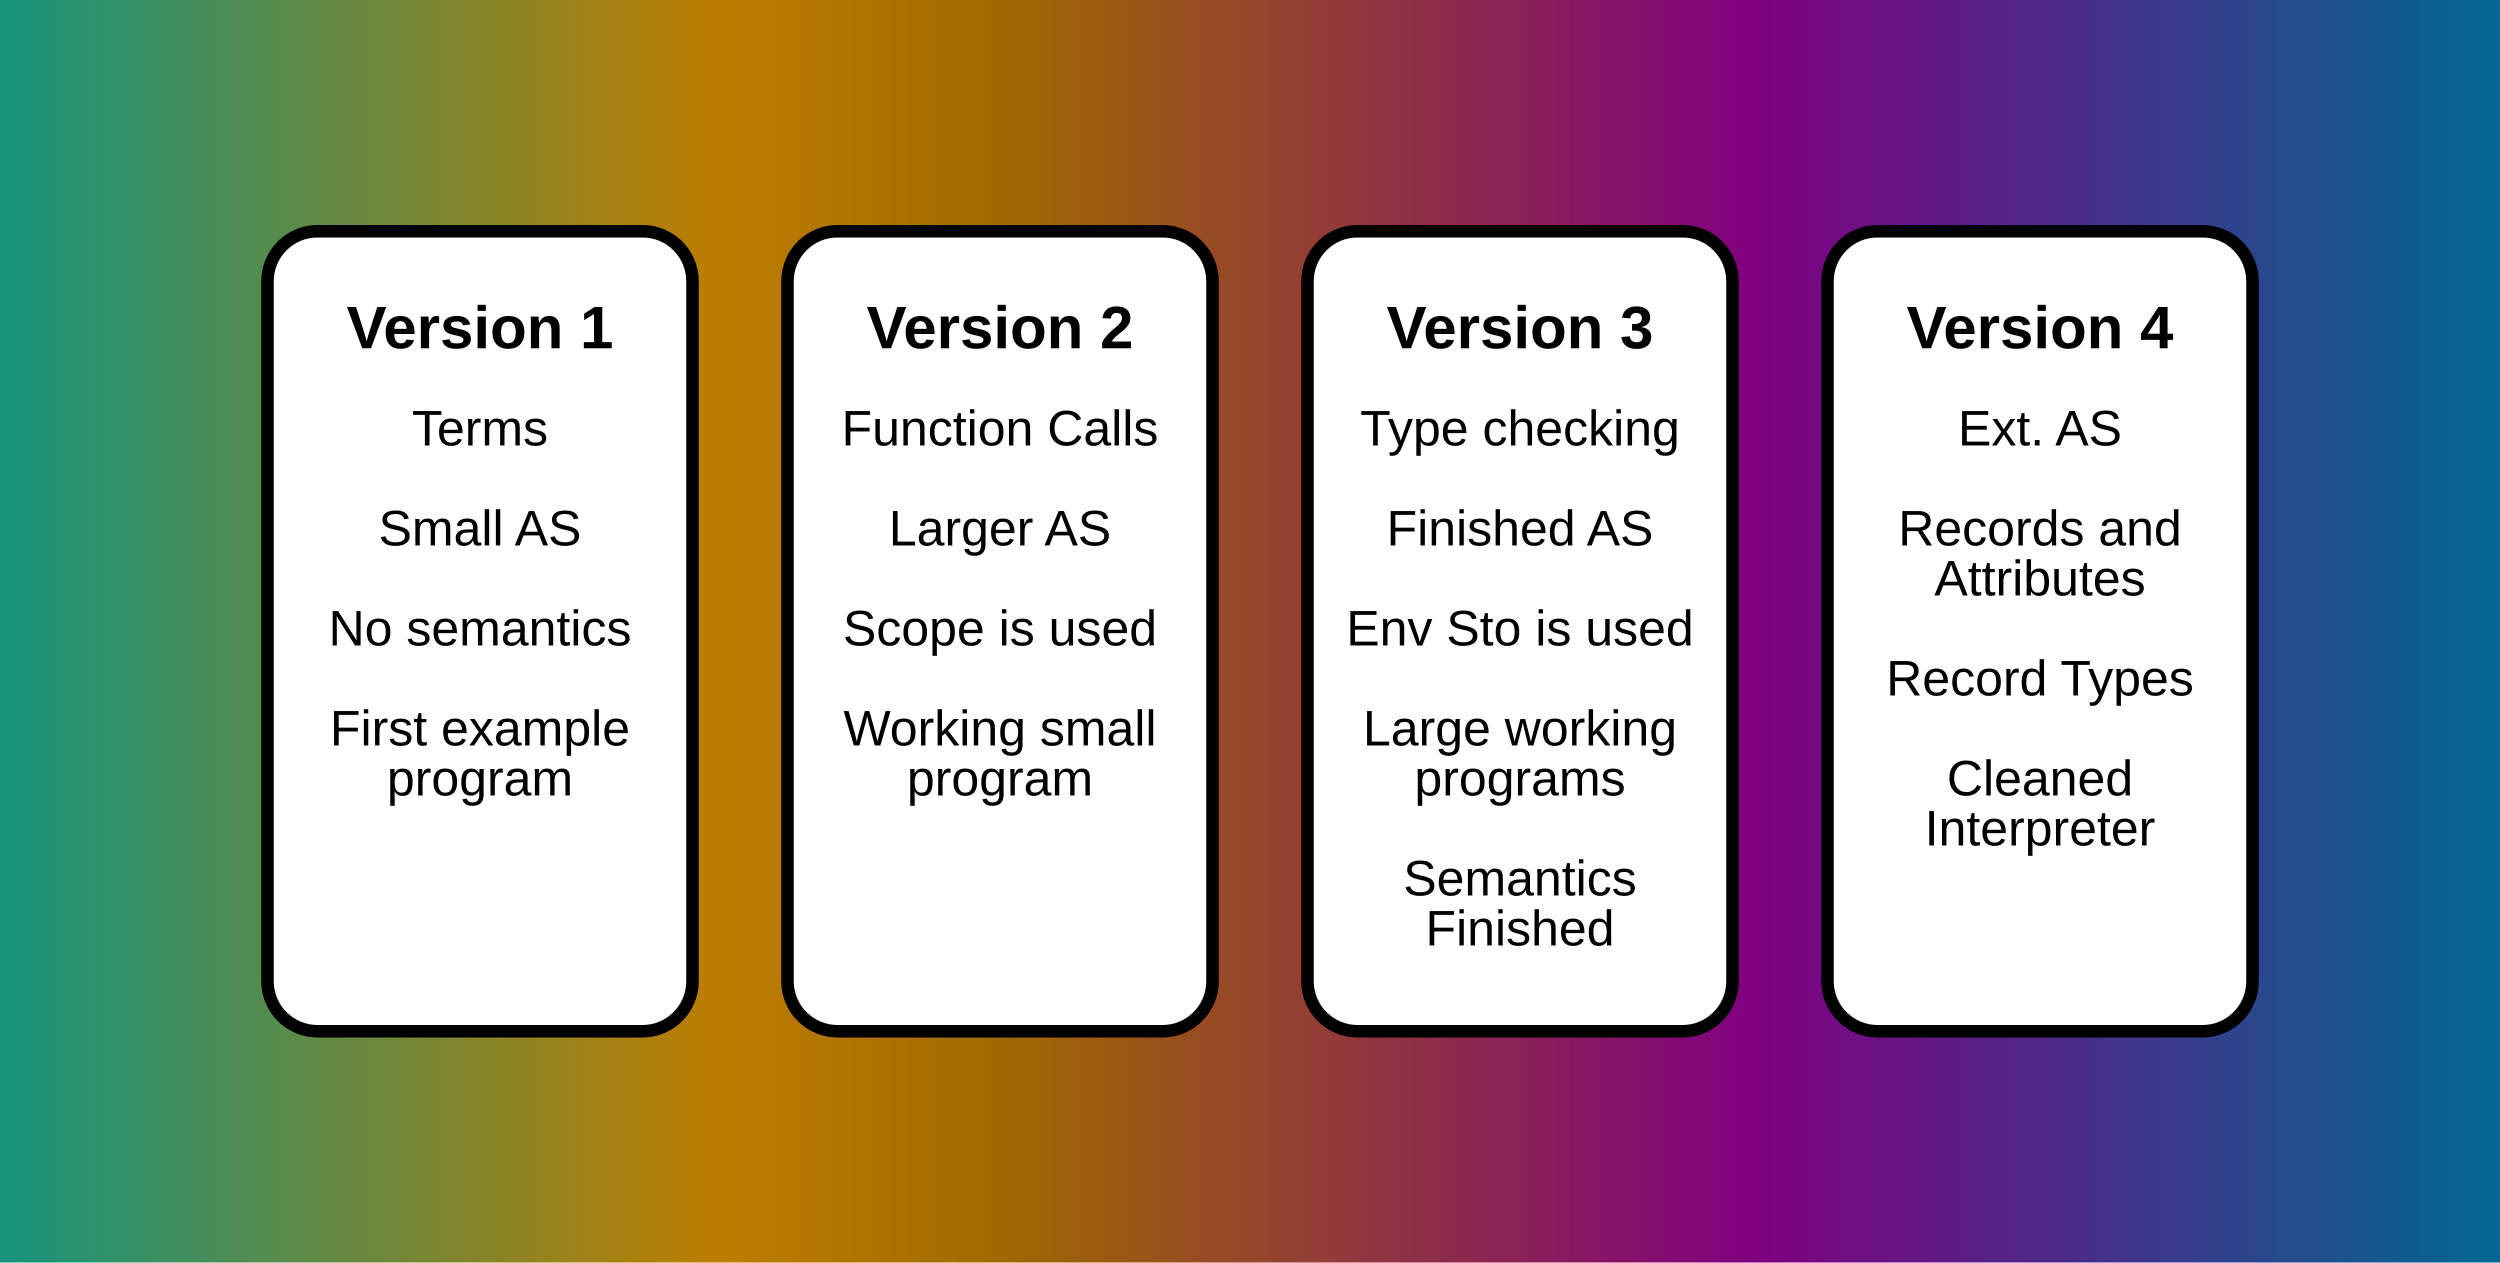
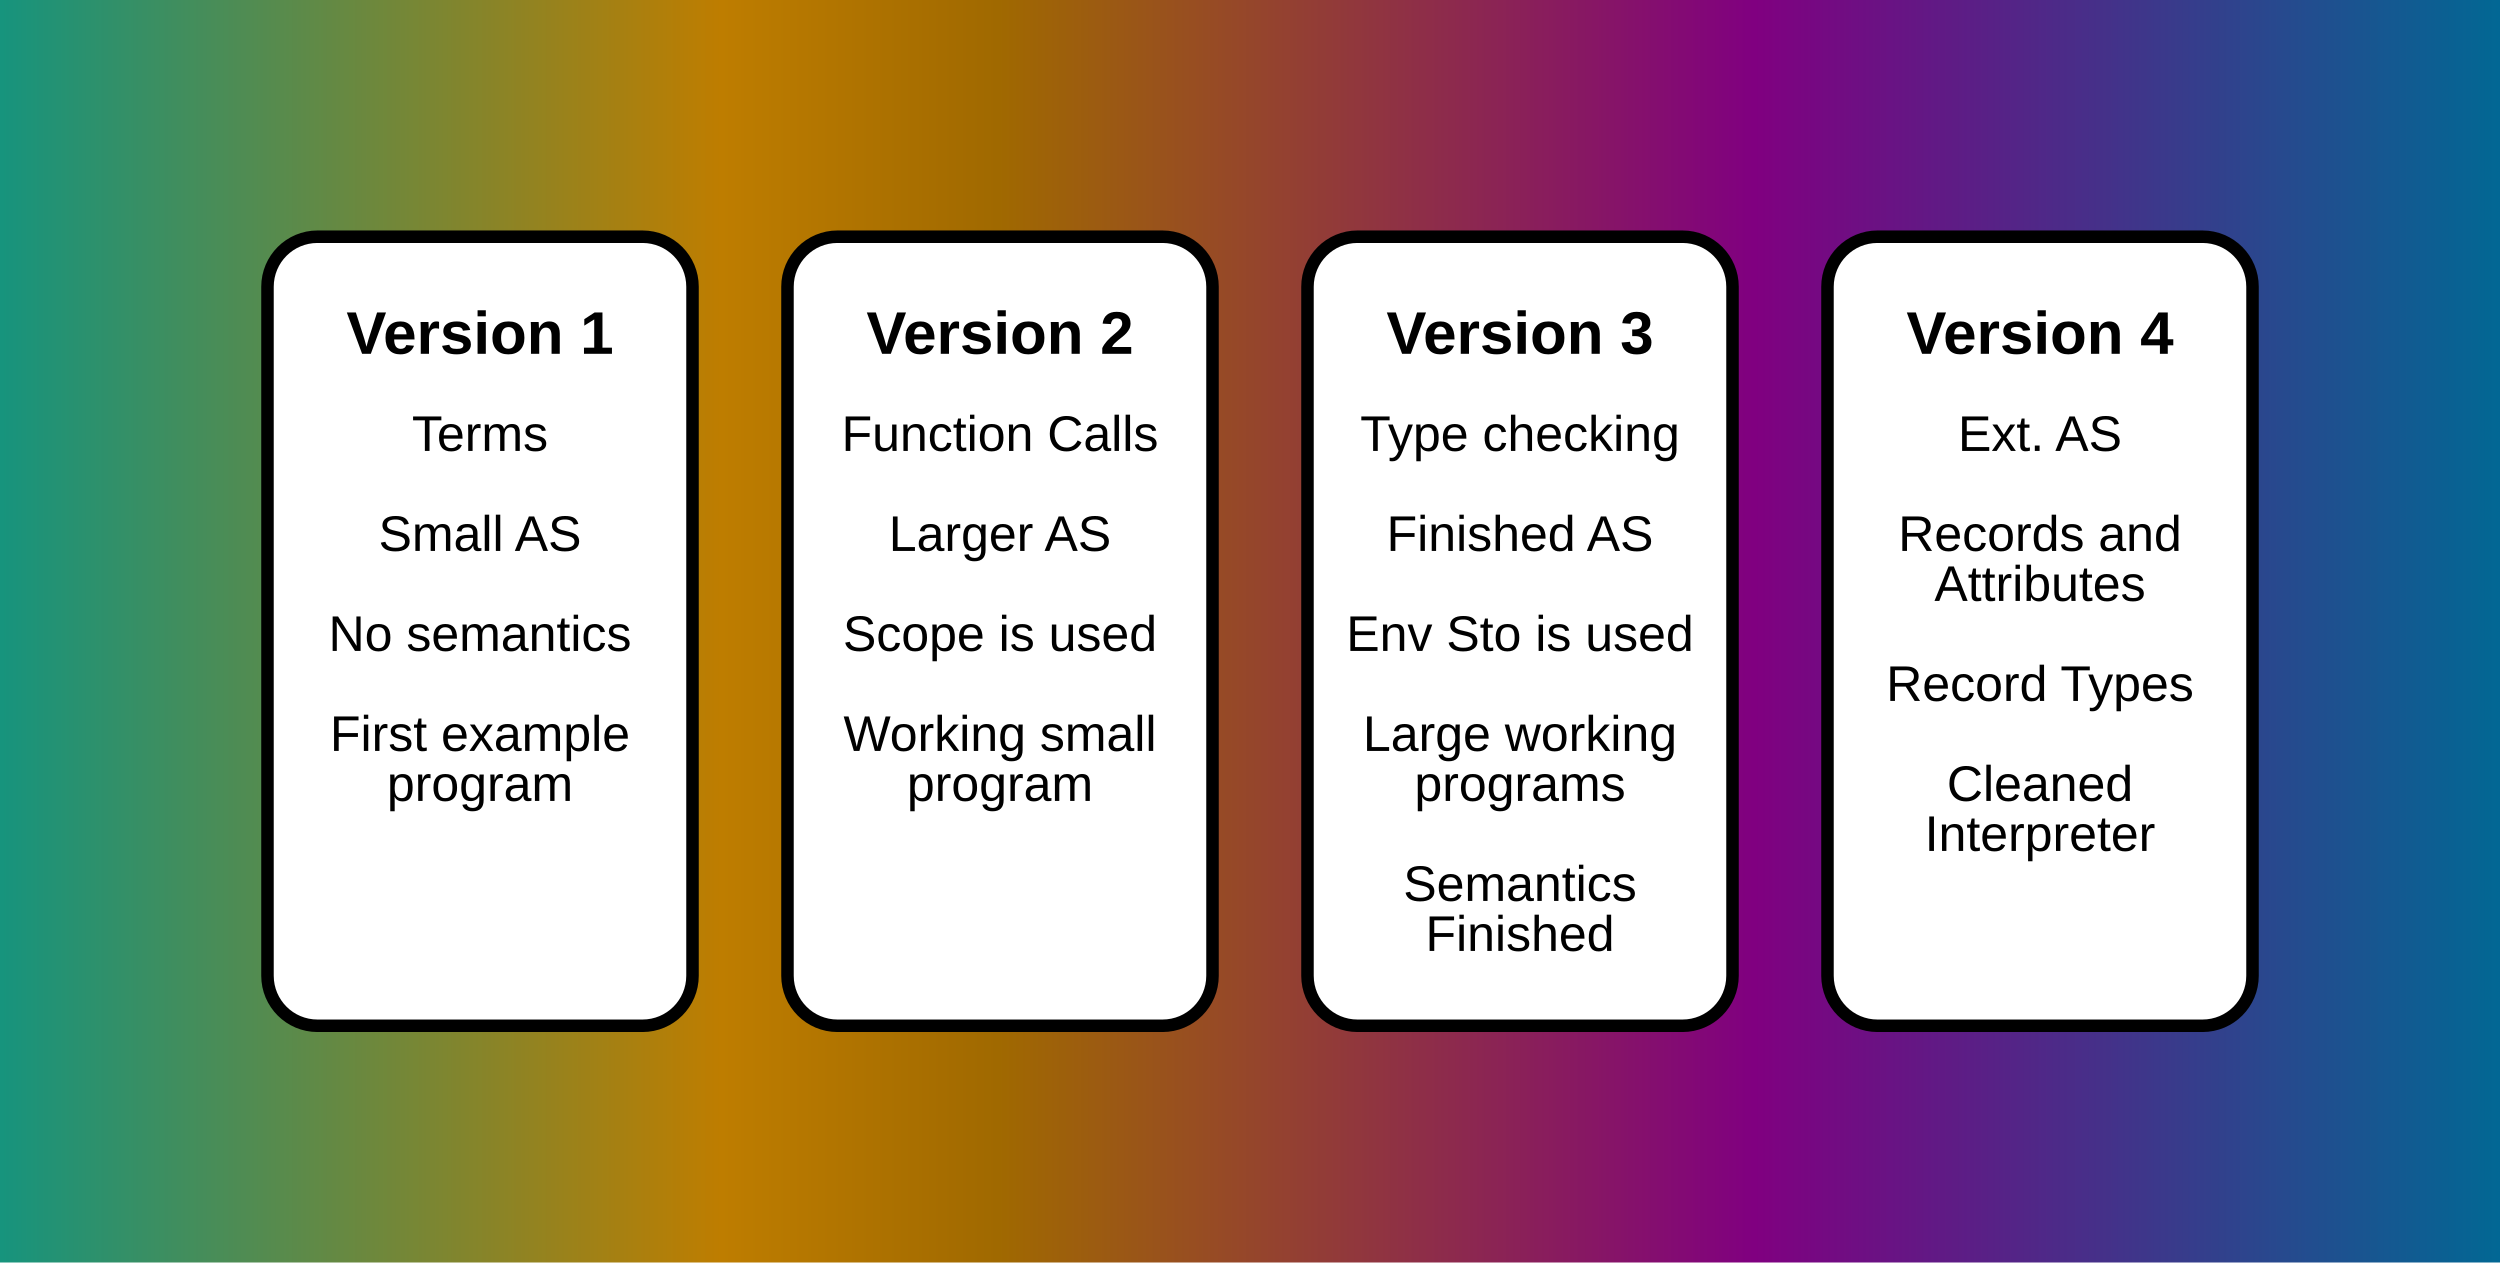
- <svg xmlns="http://www.w3.org/2000/svg" width="10000" height="5050" style="background-color: rgb(255, 255, 255)">
+ <svg xmlns="http://www.w3.org/2000/svg" width="1000" height="505" style="background-color: rgb(255, 255, 255)">
  <linearGradient id="blackToBlue" x1="0%" y1="0%" x2="100%" y2="0%">
    <stop offset="0%" stop-color="rgb(20, 148, 127)" />
    <stop offset="29%" stop-color="rgb(190, 125, 0)" />
    <stop offset="40%" stop-color="rgb(160, 105, 0)" />
    <stop offset="70%" stop-color="rgb(128, 0, 128)" />
    <stop offset="100%" stop-color="rgb(0, 105, 148)" />
  </linearGradient>
-   <rect id="background" x="0" y="0" width="10000" height="5050" fill="url(#blackToBlue)" fill-opacity="1" rx="0" stroke="rgb(255, 255, 255)" stroke-width="0" />
-   <rect id="box1" x="1070" y="925" width="1700" height="3200" fill="rgb(255, 255, 255)" fill-opacity="1" rx="200" stroke="rgb(0, 0, 0)" stroke-width="50" />
-   <text id="box1Text" x="1920" y="1325" xml:space="preserve" fill="rgb(0, 0, 0)" dominant-baseline="middle" text-anchor="middle" font-family="Arial" font-weight="700" font-size="240">Version 1</text>
-   <text id="box2Text" x="1920" y="1725" xml:space="preserve" fill="rgb(0, 0, 0)" dominant-baseline="middle" text-anchor="middle" font-family="Arial" font-weight="500" font-size="200">Terms</text>
-   <text id="box3Text" x="1920" y="2125" xml:space="preserve" fill="rgb(0, 0, 0)" dominant-baseline="middle" text-anchor="middle" font-family="Arial" font-weight="500" font-size="200">Small AS</text>
-   <text id="box4Text" x="1920" y="2525" xml:space="preserve" fill="rgb(0, 0, 0)" dominant-baseline="middle" text-anchor="middle" font-family="Arial" font-weight="500" font-size="200">No semantics</text>
-   <text id="box5Text" x="1920" y="2925" xml:space="preserve" fill="rgb(0, 0, 0)" dominant-baseline="middle" text-anchor="middle" font-family="Arial" font-weight="500" font-size="200">First example</text>
-   <text id="box6Text" x="1920" y="3125" xml:space="preserve" fill="rgb(0, 0, 0)" dominant-baseline="middle" text-anchor="middle" font-family="Arial" font-weight="500" font-size="200">program</text>
-   <rect id="box2" x="3150" y="925" width="1700" height="3200" fill="rgb(255, 255, 255)" fill-opacity="1" rx="200" stroke="rgb(0, 0, 0)" stroke-width="50" />
-   <text id="box7Text" x="4000" y="1325" xml:space="preserve" fill="rgb(0, 0, 0)" dominant-baseline="middle" text-anchor="middle" font-family="Arial" font-weight="700" font-size="240">Version 2</text>
-   <text id="box8Text" x="4000" y="1725" xml:space="preserve" fill="rgb(0, 0, 0)" dominant-baseline="middle" text-anchor="middle" font-family="Arial" font-weight="500" font-size="200">Function Calls</text>
-   <text id="box9Text" x="4000" y="2125" xml:space="preserve" fill="rgb(0, 0, 0)" dominant-baseline="middle" text-anchor="middle" font-family="Arial" font-weight="500" font-size="200">Larger AS</text>
-   <text id="box10Text" x="4000" y="2525" xml:space="preserve" fill="rgb(0, 0, 0)" dominant-baseline="middle" text-anchor="middle" font-family="Arial" font-weight="500" font-size="200">Scope is used</text>
-   <text id="box11Text" x="4000" y="2925" xml:space="preserve" fill="rgb(0, 0, 0)" dominant-baseline="middle" text-anchor="middle" font-family="Arial" font-weight="500" font-size="200">Working small</text>
-   <text id="box12Text" x="4000" y="3125" xml:space="preserve" fill="rgb(0, 0, 0)" dominant-baseline="middle" text-anchor="middle" font-family="Arial" font-weight="500" font-size="200">program</text>
-   <rect id="box3" x="5230" y="925" width="1700" height="3200" fill="rgb(255, 255, 255)" fill-opacity="1" rx="200" stroke="rgb(0, 0, 0)" stroke-width="50" />
-   <text id="box13Text" x="6080" y="1325" xml:space="preserve" fill="rgb(0, 0, 0)" dominant-baseline="middle" text-anchor="middle" font-family="Arial" font-weight="700" font-size="240">Version 3</text>
-   <text id="box14Text" x="6080" y="1725" xml:space="preserve" fill="rgb(0, 0, 0)" dominant-baseline="middle" text-anchor="middle" font-family="Arial" font-weight="500" font-size="200">Type checking</text>
-   <text id="box15Text" x="6080" y="2125" xml:space="preserve" fill="rgb(0, 0, 0)" dominant-baseline="middle" text-anchor="middle" font-family="Arial" font-weight="500" font-size="200">Finished AS</text>
-   <text id="box16Text" x="6080" y="2525" xml:space="preserve" fill="rgb(0, 0, 0)" dominant-baseline="middle" text-anchor="middle" font-family="Arial" font-weight="500" font-size="200">Env Sto is used</text>
-   <text id="box17Text" x="6080" y="2925" xml:space="preserve" fill="rgb(0, 0, 0)" dominant-baseline="middle" text-anchor="middle" font-family="Arial" font-weight="500" font-size="200">Large working</text>
-   <text id="box18Text" x="6080" y="3125" xml:space="preserve" fill="rgb(0, 0, 0)" dominant-baseline="middle" text-anchor="middle" font-family="Arial" font-weight="500" font-size="200">programs</text>
-   <text id="box19Text" x="6080" y="3525" xml:space="preserve" fill="rgb(0, 0, 0)" dominant-baseline="middle" text-anchor="middle" font-family="Arial" font-weight="500" font-size="200">Semantics</text>
-   <text id="box20Text" x="6080" y="3725" xml:space="preserve" fill="rgb(0, 0, 0)" dominant-baseline="middle" text-anchor="middle" font-family="Arial" font-weight="500" font-size="200">Finished</text>
-   <rect id="box4" x="7310" y="925" width="1700" height="3200" fill="rgb(255, 255, 255)" fill-opacity="1" rx="200" stroke="rgb(0, 0, 0)" stroke-width="50" />
-   <text id="box21Text" x="8160" y="1325" xml:space="preserve" fill="rgb(0, 0, 0)" dominant-baseline="middle" text-anchor="middle" font-family="Arial" font-weight="700" font-size="240">Version 4</text>
-   <text id="box22Text" x="8160" y="1725" xml:space="preserve" fill="rgb(0, 0, 0)" dominant-baseline="middle" text-anchor="middle" font-family="Arial" font-weight="500" font-size="200">Ext. AS</text>
-   <text id="box23Text" x="8160" y="2125" xml:space="preserve" fill="rgb(0, 0, 0)" dominant-baseline="middle" text-anchor="middle" font-family="Arial" font-weight="500" font-size="200">Records and</text>
-   <text id="box24Text" x="8160" y="2325" xml:space="preserve" fill="rgb(0, 0, 0)" dominant-baseline="middle" text-anchor="middle" font-family="Arial" font-weight="500" font-size="200">Attributes</text>
-   <text id="box25Text" x="8160" y="2725" xml:space="preserve" fill="rgb(0, 0, 0)" dominant-baseline="middle" text-anchor="middle" font-family="Arial" font-weight="500" font-size="200">Record Types</text>
-   <text id="box26Text" x="8160" y="3125" xml:space="preserve" fill="rgb(0, 0, 0)" dominant-baseline="middle" text-anchor="middle" font-family="Arial" font-weight="500" font-size="200">Cleaned</text>
-   <text id="box27Text" x="8160" y="3325" xml:space="preserve" fill="rgb(0, 0, 0)" dominant-baseline="middle" text-anchor="middle" font-family="Arial" font-weight="500" font-size="200">Interpreter</text>
+   <rect id="background" x="0" y="0" width="1000" height="505" fill="url(#blackToBlue)" fill-opacity="1" rx="0" stroke="rgb(255, 255, 255)" stroke-width="0" />
+   <rect id="box1" x="106.995" y="94.688" width="170.01" height="315.625" fill="rgb(255, 255, 255)" fill-opacity="1" rx="20" stroke="rgb(0, 0, 0)" stroke-width="5" />
+   <text id="box1Text" x="192" y="134.688" xml:space="preserve" fill="rgb(0, 0, 0)" dominant-baseline="middle" text-anchor="middle" font-family="Arial" font-weight="700" font-size="24.038">Version 1</text>
+   <text id="box2Text" x="192" y="174.688" xml:space="preserve" fill="rgb(0, 0, 0)" dominant-baseline="middle" text-anchor="middle" font-family="Arial" font-weight="500" font-size="20">Terms</text>
+   <text id="box3Text" x="192" y="214.688" xml:space="preserve" fill="rgb(0, 0, 0)" dominant-baseline="middle" text-anchor="middle" font-family="Arial" font-weight="500" font-size="20">Small AS</text>
+   <text id="box4Text" x="192" y="254.688" xml:space="preserve" fill="rgb(0, 0, 0)" dominant-baseline="middle" text-anchor="middle" font-family="Arial" font-weight="500" font-size="20">No semantics</text>
+   <text id="box5Text" x="192" y="294.688" xml:space="preserve" fill="rgb(0, 0, 0)" dominant-baseline="middle" text-anchor="middle" font-family="Arial" font-weight="500" font-size="20">First example</text>
+   <text id="box6Text" x="192" y="314.688" xml:space="preserve" fill="rgb(0, 0, 0)" dominant-baseline="middle" text-anchor="middle" font-family="Arial" font-weight="500" font-size="20">program</text>
+   <rect id="box2" x="314.995" y="94.688" width="170.01" height="315.625" fill="rgb(255, 255, 255)" fill-opacity="1" rx="20" stroke="rgb(0, 0, 0)" stroke-width="5" />
+   <text id="box7Text" x="400" y="134.688" xml:space="preserve" fill="rgb(0, 0, 0)" dominant-baseline="middle" text-anchor="middle" font-family="Arial" font-weight="700" font-size="24.038">Version 2</text>
+   <text id="box8Text" x="400" y="174.688" xml:space="preserve" fill="rgb(0, 0, 0)" dominant-baseline="middle" text-anchor="middle" font-family="Arial" font-weight="500" font-size="20">Function Calls</text>
+   <text id="box9Text" x="400" y="214.688" xml:space="preserve" fill="rgb(0, 0, 0)" dominant-baseline="middle" text-anchor="middle" font-family="Arial" font-weight="500" font-size="20">Larger AS</text>
+   <text id="box10Text" x="400" y="254.688" xml:space="preserve" fill="rgb(0, 0, 0)" dominant-baseline="middle" text-anchor="middle" font-family="Arial" font-weight="500" font-size="20">Scope is used</text>
+   <text id="box11Text" x="400" y="294.688" xml:space="preserve" fill="rgb(0, 0, 0)" dominant-baseline="middle" text-anchor="middle" font-family="Arial" font-weight="500" font-size="20">Working small</text>
+   <text id="box12Text" x="400" y="314.688" xml:space="preserve" fill="rgb(0, 0, 0)" dominant-baseline="middle" text-anchor="middle" font-family="Arial" font-weight="500" font-size="20">program</text>
+   <rect id="box3" x="522.995" y="94.688" width="170.01" height="315.625" fill="rgb(255, 255, 255)" fill-opacity="1" rx="20" stroke="rgb(0, 0, 0)" stroke-width="5" />
+   <text id="box13Text" x="608" y="134.688" xml:space="preserve" fill="rgb(0, 0, 0)" dominant-baseline="middle" text-anchor="middle" font-family="Arial" font-weight="700" font-size="24.038">Version 3</text>
+   <text id="box14Text" x="608" y="174.688" xml:space="preserve" fill="rgb(0, 0, 0)" dominant-baseline="middle" text-anchor="middle" font-family="Arial" font-weight="500" font-size="20">Type checking</text>
+   <text id="box15Text" x="608" y="214.688" xml:space="preserve" fill="rgb(0, 0, 0)" dominant-baseline="middle" text-anchor="middle" font-family="Arial" font-weight="500" font-size="20">Finished AS</text>
+   <text id="box16Text" x="608" y="254.688" xml:space="preserve" fill="rgb(0, 0, 0)" dominant-baseline="middle" text-anchor="middle" font-family="Arial" font-weight="500" font-size="20">Env Sto is used</text>
+   <text id="box17Text" x="608" y="294.688" xml:space="preserve" fill="rgb(0, 0, 0)" dominant-baseline="middle" text-anchor="middle" font-family="Arial" font-weight="500" font-size="20">Large working</text>
+   <text id="box18Text" x="608" y="314.688" xml:space="preserve" fill="rgb(0, 0, 0)" dominant-baseline="middle" text-anchor="middle" font-family="Arial" font-weight="500" font-size="20">programs</text>
+   <text id="box19Text" x="608" y="354.688" xml:space="preserve" fill="rgb(0, 0, 0)" dominant-baseline="middle" text-anchor="middle" font-family="Arial" font-weight="500" font-size="20">Semantics</text>
+   <text id="box20Text" x="608" y="374.688" xml:space="preserve" fill="rgb(0, 0, 0)" dominant-baseline="middle" text-anchor="middle" font-family="Arial" font-weight="500" font-size="20">Finished</text>
+   <rect id="box4" x="730.995" y="94.688" width="170.01" height="315.625" fill="rgb(255, 255, 255)" fill-opacity="1" rx="20" stroke="rgb(0, 0, 0)" stroke-width="5" />
+   <text id="box21Text" x="816" y="134.688" xml:space="preserve" fill="rgb(0, 0, 0)" dominant-baseline="middle" text-anchor="middle" font-family="Arial" font-weight="700" font-size="24.038">Version 4</text>
+   <text id="box22Text" x="816" y="174.688" xml:space="preserve" fill="rgb(0, 0, 0)" dominant-baseline="middle" text-anchor="middle" font-family="Arial" font-weight="500" font-size="20">Ext. AS</text>
+   <text id="box23Text" x="816" y="214.688" xml:space="preserve" fill="rgb(0, 0, 0)" dominant-baseline="middle" text-anchor="middle" font-family="Arial" font-weight="500" font-size="20">Records and</text>
+   <text id="box24Text" x="816" y="234.688" xml:space="preserve" fill="rgb(0, 0, 0)" dominant-baseline="middle" text-anchor="middle" font-family="Arial" font-weight="500" font-size="20">Attributes</text>
+   <text id="box25Text" x="816" y="274.688" xml:space="preserve" fill="rgb(0, 0, 0)" dominant-baseline="middle" text-anchor="middle" font-family="Arial" font-weight="500" font-size="20">Record Types</text>
+   <text id="box26Text" x="816" y="314.688" xml:space="preserve" fill="rgb(0, 0, 0)" dominant-baseline="middle" text-anchor="middle" font-family="Arial" font-weight="500" font-size="20">Cleaned</text>
+   <text id="box27Text" x="816" y="334.688" xml:space="preserve" fill="rgb(0, 0, 0)" dominant-baseline="middle" text-anchor="middle" font-family="Arial" font-weight="500" font-size="20">Interpreter</text>
</svg>
